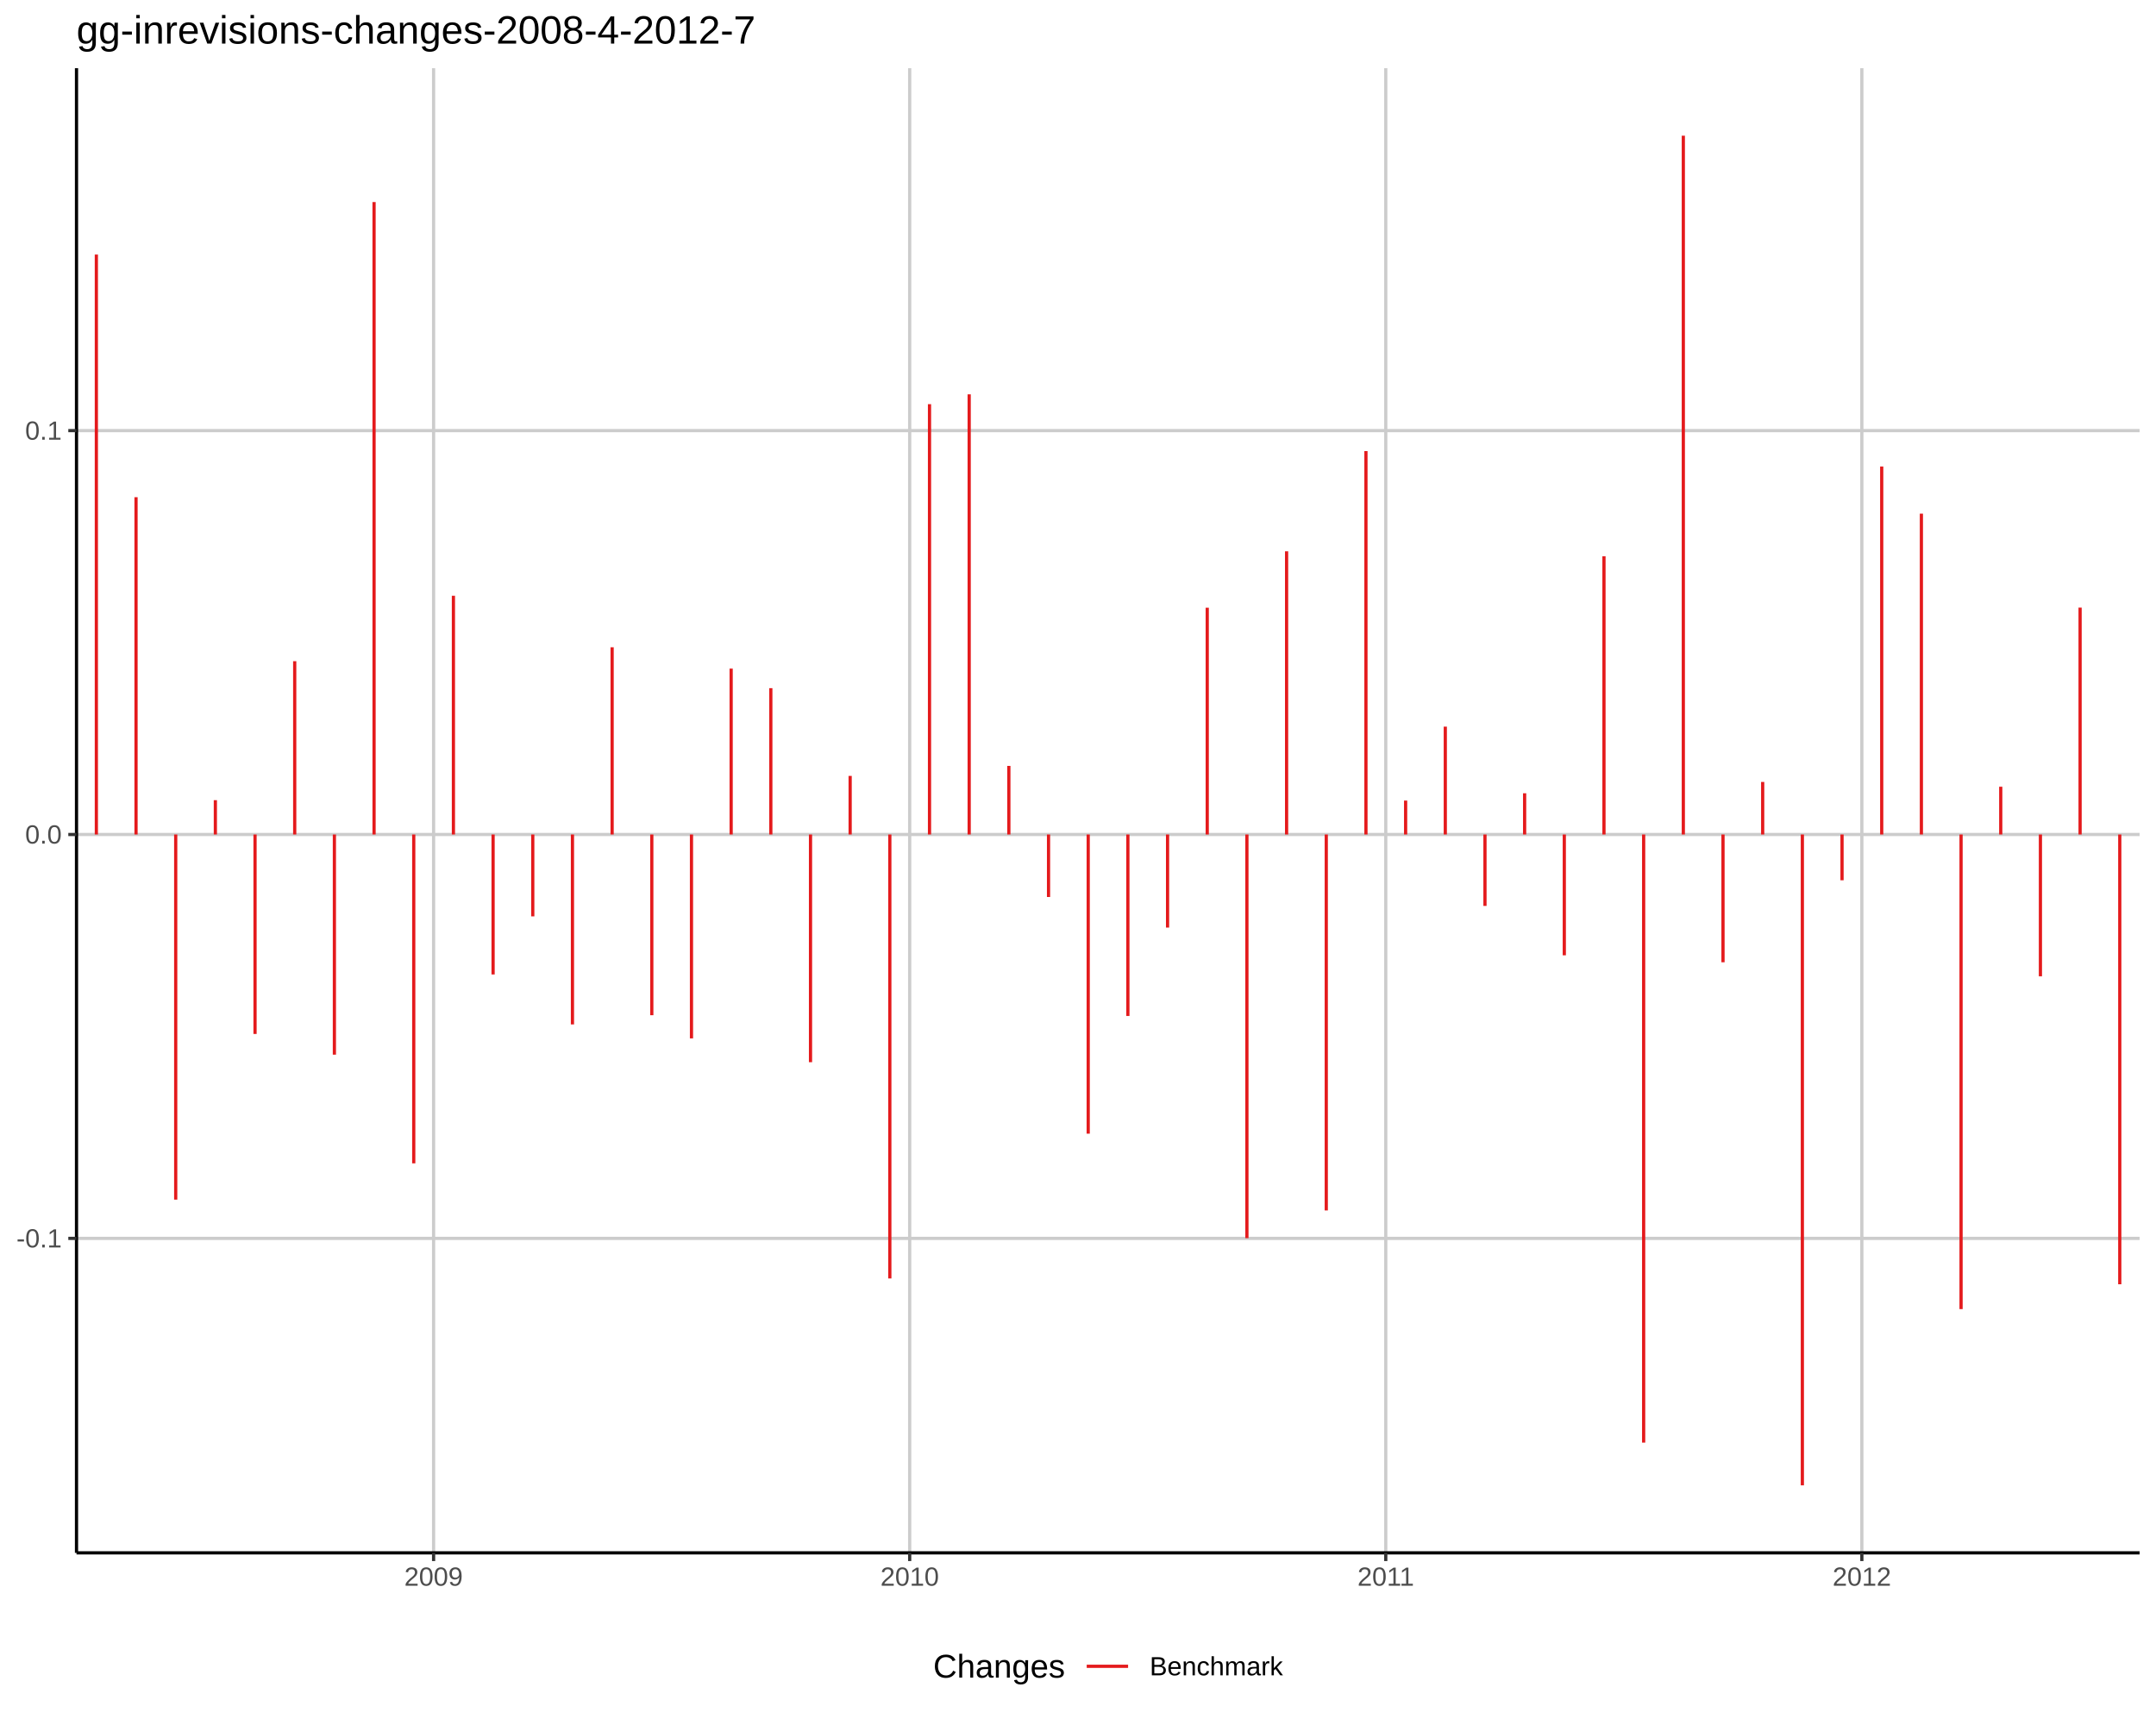
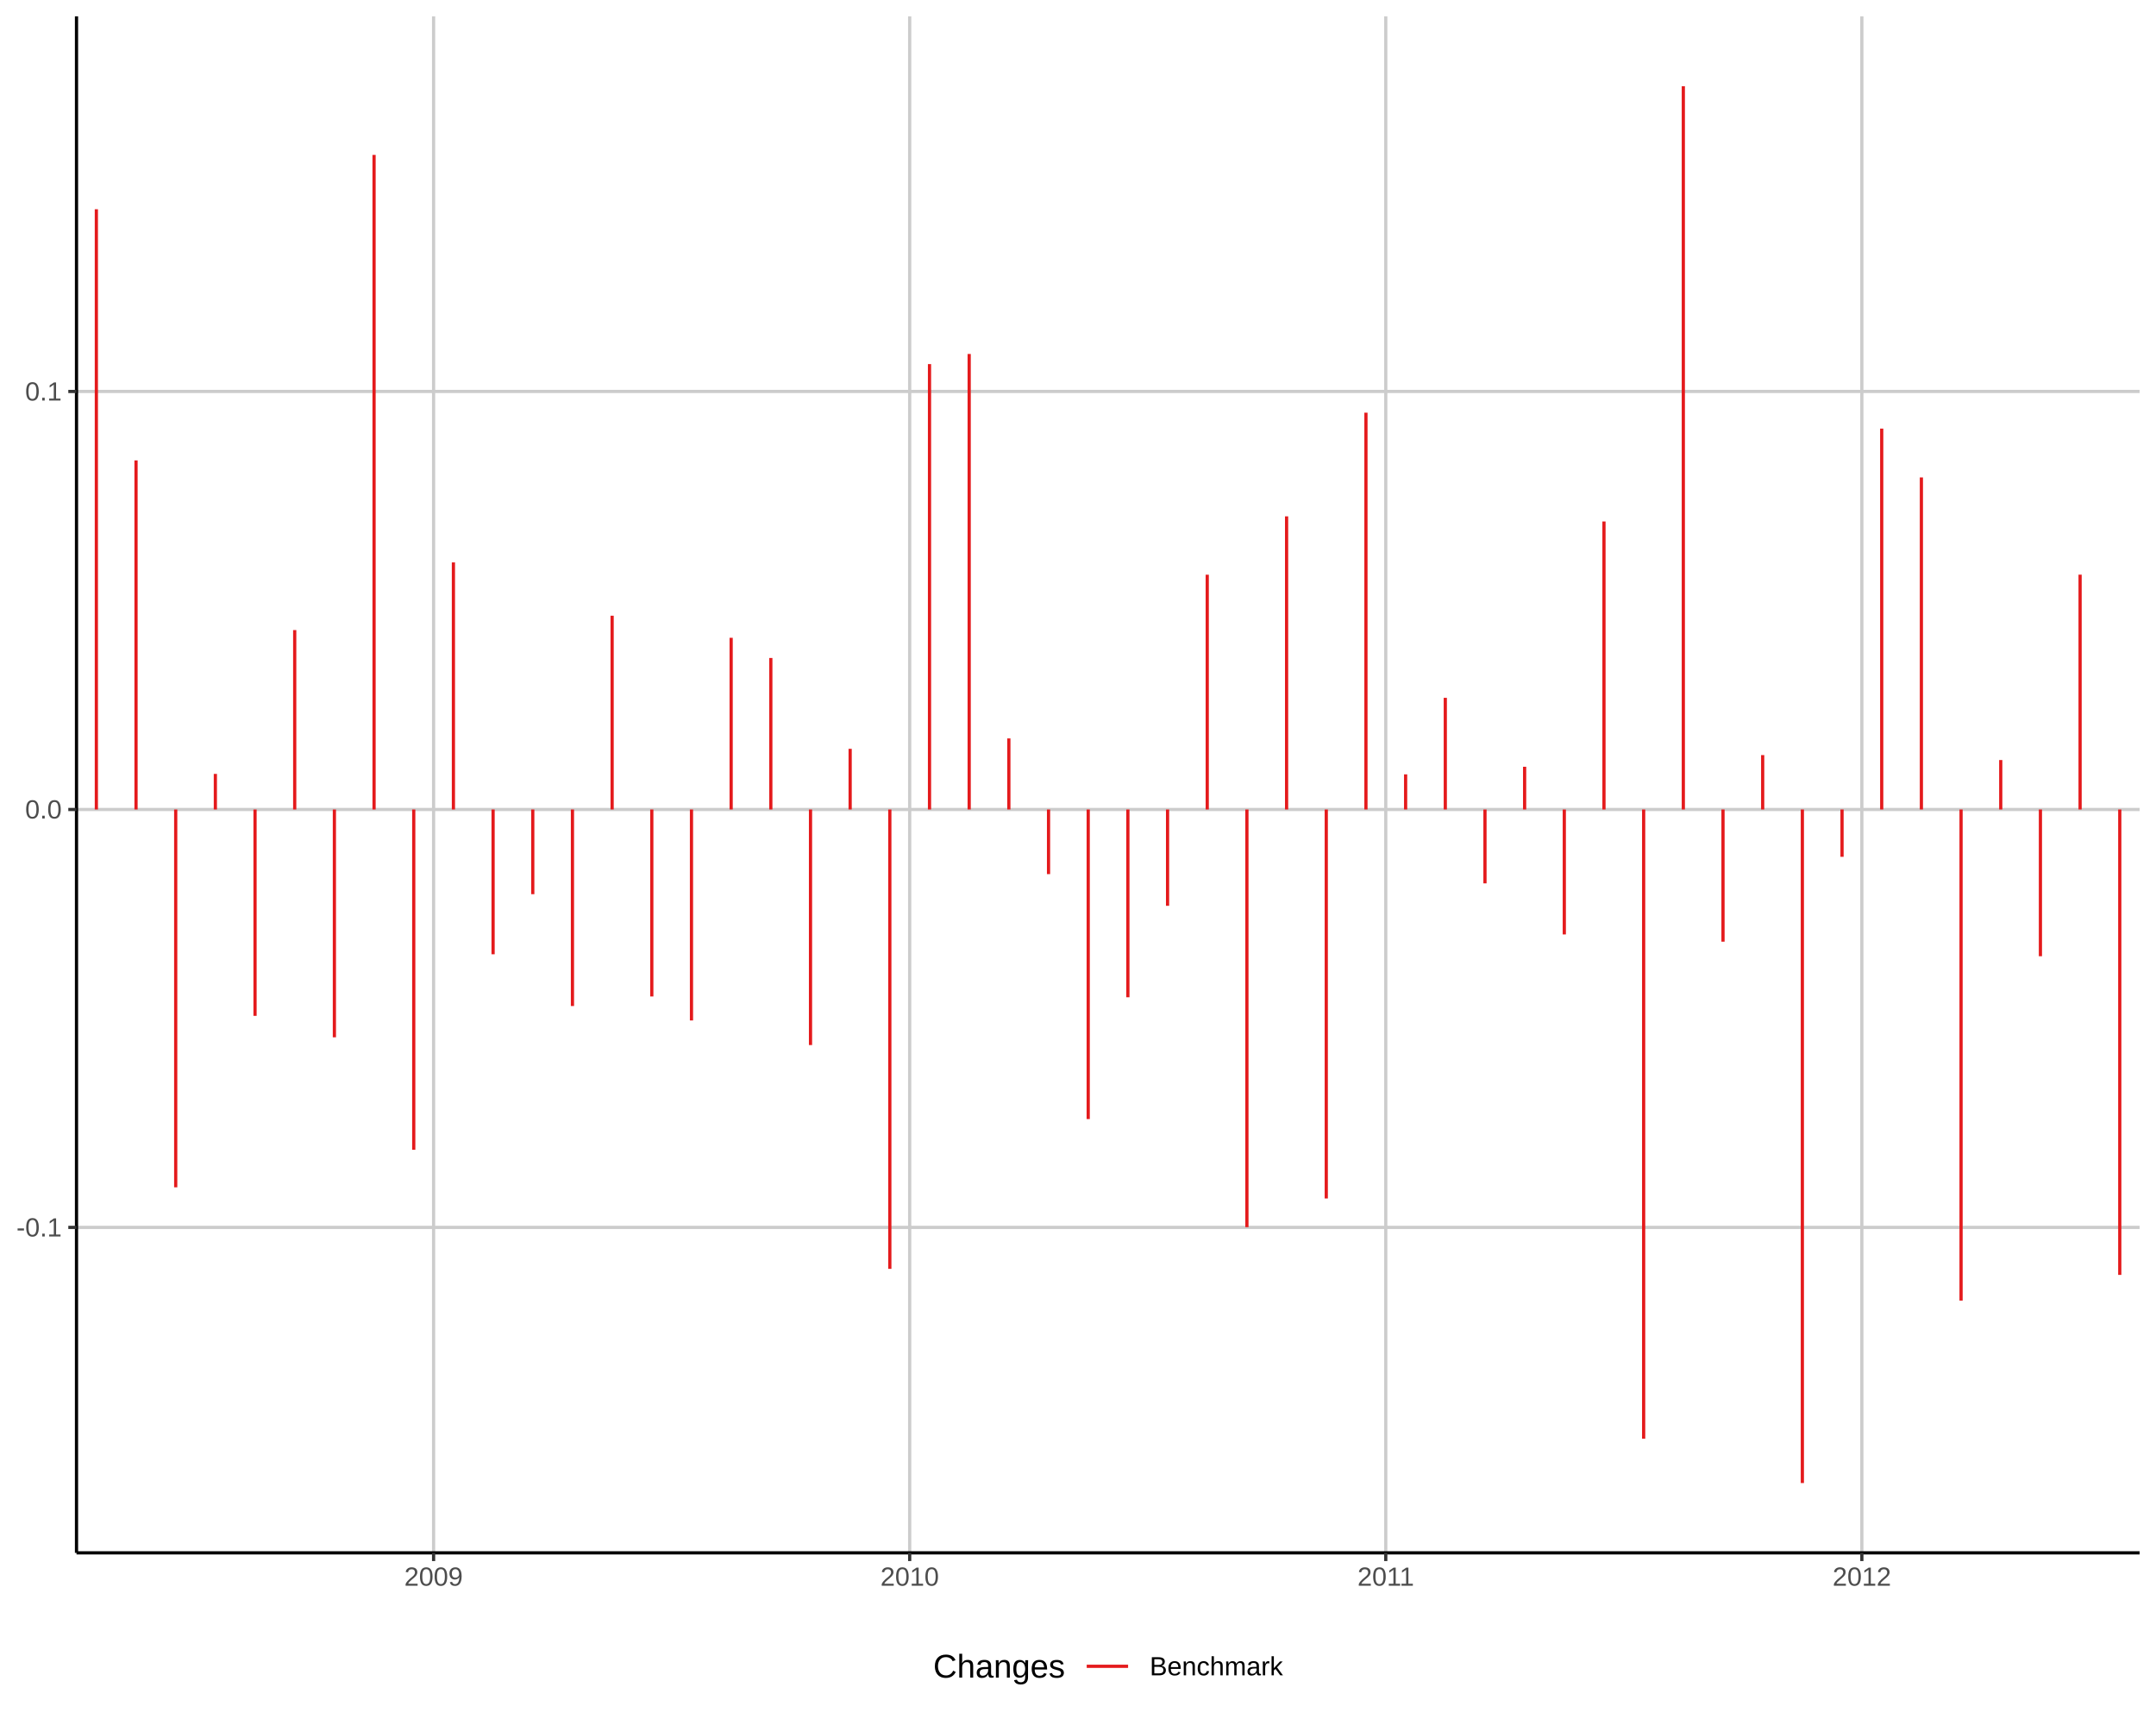
<svg xmlns="http://www.w3.org/2000/svg" viewBox="0 0 720.00 576.00">
  <defs>
    <style type="text/css">
    line, polyline, polygon, path, rect, circle {
      fill: none;
      stroke: #000000;
      stroke-linecap: round;
      stroke-linejoin: round;
      stroke-miterlimit: 10.00;
    }
  </style>
  </defs>
  <rect width="100%" height="100%" style="stroke: none; fill: #FFFFFF;" />
  <rect x="0.00" y="0.00" width="720.00" height="576.00" style="stroke-width: 1.07; stroke: #FFFFFF; fill: #FFFFFF;" />
  <defs>
-     <clipPath id="cpMjUuNTV8NzE0LjUyfDUxOC41MnwyMi43Nw==">
-       <rect x="25.55" y="22.77" width="688.97" height="495.74" />
+     <clipPath id="cpMjUuNTV8NzE0LjUyfDUxOC41Mnw1LjQ4">
+       <rect x="25.55" y="5.48" width="688.97" height="513.04" />
    </clipPath>
  </defs>
-   <rect x="25.55" y="22.77" width="688.97" height="495.74" style="stroke-width: 1.07; stroke: none; fill: #FFFFFF;" clip-path="url(#cpMjUuNTV8NzE0LjUyfDUxOC41MnwyMi43Nw==)" />
-   <polyline points="25.55,413.51 714.52,413.51 " style="stroke-width: 1.07; stroke: #CCCCCC; stroke-linecap: butt;" clip-path="url(#cpMjUuNTV8NzE0LjUyfDUxOC41MnwyMi43Nw==)" />
-   <polyline points="25.55,278.65 714.52,278.65 " style="stroke-width: 1.07; stroke: #CCCCCC; stroke-linecap: butt;" clip-path="url(#cpMjUuNTV8NzE0LjUyfDUxOC41MnwyMi43Nw==)" />
-   <polyline points="25.55,143.79 714.52,143.79 " style="stroke-width: 1.07; stroke: #CCCCCC; stroke-linecap: butt;" clip-path="url(#cpMjUuNTV8NzE0LjUyfDUxOC41MnwyMi43Nw==)" />
-   <polyline points="144.80,518.52 144.80,22.77 " style="stroke-width: 1.07; stroke: #CCCCCC; stroke-linecap: butt;" clip-path="url(#cpMjUuNTV8NzE0LjUyfDUxOC41MnwyMi43Nw==)" />
-   <polyline points="303.79,518.52 303.79,22.77 " style="stroke-width: 1.07; stroke: #CCCCCC; stroke-linecap: butt;" clip-path="url(#cpMjUuNTV8NzE0LjUyfDUxOC41MnwyMi43Nw==)" />
-   <polyline points="462.78,518.52 462.78,22.77 " style="stroke-width: 1.07; stroke: #CCCCCC; stroke-linecap: butt;" clip-path="url(#cpMjUuNTV8NzE0LjUyfDUxOC41MnwyMi43Nw==)" />
-   <polyline points="621.77,518.52 621.77,22.77 " style="stroke-width: 1.07; stroke: #CCCCCC; stroke-linecap: butt;" clip-path="url(#cpMjUuNTV8NzE0LjUyfDUxOC41MnwyMi43Nw==)" />
-   <line x1="32.18" y1="85.00" x2="32.18" y2="278.65" style="stroke-width: 1.07; stroke: #E41A1C; stroke-linecap: butt;" clip-path="url(#cpMjUuNTV8NzE0LjUyfDUxOC41MnwyMi43Nw==)" />
-   <line x1="45.43" y1="166.03" x2="45.43" y2="278.65" style="stroke-width: 1.07; stroke: #E41A1C; stroke-linecap: butt;" clip-path="url(#cpMjUuNTV8NzE0LjUyfDUxOC41MnwyMi43Nw==)" />
-   <line x1="58.68" y1="400.57" x2="58.68" y2="278.65" style="stroke-width: 1.07; stroke: #E41A1C; stroke-linecap: butt;" clip-path="url(#cpMjUuNTV8NzE0LjUyfDUxOC41MnwyMi43Nw==)" />
-   <line x1="71.92" y1="267.18" x2="71.92" y2="278.65" style="stroke-width: 1.07; stroke: #E41A1C; stroke-linecap: butt;" clip-path="url(#cpMjUuNTV8NzE0LjUyfDUxOC41MnwyMi43Nw==)" />
-   <line x1="85.17" y1="345.25" x2="85.17" y2="278.65" style="stroke-width: 1.07; stroke: #E41A1C; stroke-linecap: butt;" clip-path="url(#cpMjUuNTV8NzE0LjUyfDUxOC41MnwyMi43Nw==)" />
-   <line x1="98.42" y1="220.78" x2="98.42" y2="278.65" style="stroke-width: 1.07; stroke: #E41A1C; stroke-linecap: butt;" clip-path="url(#cpMjUuNTV8NzE0LjUyfDUxOC41MnwyMi43Nw==)" />
-   <line x1="111.67" y1="352.16" x2="111.67" y2="278.65" style="stroke-width: 1.07; stroke: #E41A1C; stroke-linecap: butt;" clip-path="url(#cpMjUuNTV8NzE0LjUyfDUxOC41MnwyMi43Nw==)" />
-   <line x1="124.92" y1="67.46" x2="124.92" y2="278.65" style="stroke-width: 1.07; stroke: #E41A1C; stroke-linecap: butt;" clip-path="url(#cpMjUuNTV8NzE0LjUyfDUxOC41MnwyMi43Nw==)" />
-   <line x1="138.17" y1="388.46" x2="138.17" y2="278.65" style="stroke-width: 1.07; stroke: #E41A1C; stroke-linecap: butt;" clip-path="url(#cpMjUuNTV8NzE0LjUyfDUxOC41MnwyMi43Nw==)" />
-   <line x1="151.42" y1="198.94" x2="151.42" y2="278.65" style="stroke-width: 1.07; stroke: #E41A1C; stroke-linecap: butt;" clip-path="url(#cpMjUuNTV8NzE0LjUyfDUxOC41MnwyMi43Nw==)" />
-   <line x1="164.67" y1="325.38" x2="164.67" y2="278.65" style="stroke-width: 1.07; stroke: #E41A1C; stroke-linecap: butt;" clip-path="url(#cpMjUuNTV8NzE0LjUyfDUxOC41MnwyMi43Nw==)" />
-   <line x1="177.92" y1="305.99" x2="177.92" y2="278.65" style="stroke-width: 1.07; stroke: #E41A1C; stroke-linecap: butt;" clip-path="url(#cpMjUuNTV8NzE0LjUyfDUxOC41MnwyMi43Nw==)" />
-   <line x1="191.17" y1="342.07" x2="191.17" y2="278.65" style="stroke-width: 1.07; stroke: #E41A1C; stroke-linecap: butt;" clip-path="url(#cpMjUuNTV8NzE0LjUyfDUxOC41MnwyMi43Nw==)" />
-   <line x1="204.42" y1="216.14" x2="204.42" y2="278.65" style="stroke-width: 1.07; stroke: #E41A1C; stroke-linecap: butt;" clip-path="url(#cpMjUuNTV8NzE0LjUyfDUxOC41MnwyMi43Nw==)" />
-   <line x1="217.67" y1="339.00" x2="217.67" y2="278.65" style="stroke-width: 1.07; stroke: #E41A1C; stroke-linecap: butt;" clip-path="url(#cpMjUuNTV8NzE0LjUyfDUxOC41MnwyMi43Nw==)" />
-   <line x1="230.92" y1="346.74" x2="230.92" y2="278.65" style="stroke-width: 1.07; stroke: #E41A1C; stroke-linecap: butt;" clip-path="url(#cpMjUuNTV8NzE0LjUyfDUxOC41MnwyMi43Nw==)" />
-   <line x1="244.17" y1="223.26" x2="244.17" y2="278.65" style="stroke-width: 1.07; stroke: #E41A1C; stroke-linecap: butt;" clip-path="url(#cpMjUuNTV8NzE0LjUyfDUxOC41MnwyMi43Nw==)" />
-   <line x1="257.42" y1="229.78" x2="257.42" y2="278.65" style="stroke-width: 1.07; stroke: #E41A1C; stroke-linecap: butt;" clip-path="url(#cpMjUuNTV8NzE0LjUyfDUxOC41MnwyMi43Nw==)" />
-   <line x1="270.67" y1="354.68" x2="270.67" y2="278.65" style="stroke-width: 1.07; stroke: #E41A1C; stroke-linecap: butt;" clip-path="url(#cpMjUuNTV8NzE0LjUyfDUxOC41MnwyMi43Nw==)" />
-   <line x1="283.91" y1="259.09" x2="283.91" y2="278.65" style="stroke-width: 1.07; stroke: #E41A1C; stroke-linecap: butt;" clip-path="url(#cpMjUuNTV8NzE0LjUyfDUxOC41MnwyMi43Nw==)" />
-   <line x1="297.16" y1="426.89" x2="297.16" y2="278.65" style="stroke-width: 1.07; stroke: #E41A1C; stroke-linecap: butt;" clip-path="url(#cpMjUuNTV8NzE0LjUyfDUxOC41MnwyMi43Nw==)" />
-   <line x1="310.41" y1="134.95" x2="310.41" y2="278.65" style="stroke-width: 1.07; stroke: #E41A1C; stroke-linecap: butt;" clip-path="url(#cpMjUuNTV8NzE0LjUyfDUxOC41MnwyMi43Nw==)" />
-   <line x1="323.66" y1="131.68" x2="323.66" y2="278.65" style="stroke-width: 1.07; stroke: #E41A1C; stroke-linecap: butt;" clip-path="url(#cpMjUuNTV8NzE0LjUyfDUxOC41MnwyMi43Nw==)" />
-   <line x1="336.91" y1="255.74" x2="336.91" y2="278.65" style="stroke-width: 1.07; stroke: #E41A1C; stroke-linecap: butt;" clip-path="url(#cpMjUuNTV8NzE0LjUyfDUxOC41MnwyMi43Nw==)" />
-   <line x1="350.16" y1="299.52" x2="350.16" y2="278.65" style="stroke-width: 1.07; stroke: #E41A1C; stroke-linecap: butt;" clip-path="url(#cpMjUuNTV8NzE0LjUyfDUxOC41MnwyMi43Nw==)" />
-   <line x1="363.41" y1="378.55" x2="363.41" y2="278.65" style="stroke-width: 1.07; stroke: #E41A1C; stroke-linecap: butt;" clip-path="url(#cpMjUuNTV8NzE0LjUyfDUxOC41MnwyMi43Nw==)" />
-   <line x1="376.66" y1="339.25" x2="376.66" y2="278.65" style="stroke-width: 1.07; stroke: #E41A1C; stroke-linecap: butt;" clip-path="url(#cpMjUuNTV8NzE0LjUyfDUxOC41MnwyMi43Nw==)" />
-   <line x1="389.91" y1="309.74" x2="389.91" y2="278.65" style="stroke-width: 1.07; stroke: #E41A1C; stroke-linecap: butt;" clip-path="url(#cpMjUuNTV8NzE0LjUyfDUxOC41MnwyMi43Nw==)" />
-   <line x1="403.16" y1="202.92" x2="403.16" y2="278.65" style="stroke-width: 1.07; stroke: #E41A1C; stroke-linecap: butt;" clip-path="url(#cpMjUuNTV8NzE0LjUyfDUxOC41MnwyMi43Nw==)" />
-   <line x1="416.41" y1="413.43" x2="416.41" y2="278.65" style="stroke-width: 1.07; stroke: #E41A1C; stroke-linecap: butt;" clip-path="url(#cpMjUuNTV8NzE0LjUyfDUxOC41MnwyMi43Nw==)" />
-   <line x1="429.66" y1="184.08" x2="429.66" y2="278.65" style="stroke-width: 1.07; stroke: #E41A1C; stroke-linecap: butt;" clip-path="url(#cpMjUuNTV8NzE0LjUyfDUxOC41MnwyMi43Nw==)" />
-   <line x1="442.91" y1="404.17" x2="442.91" y2="278.65" style="stroke-width: 1.07; stroke: #E41A1C; stroke-linecap: butt;" clip-path="url(#cpMjUuNTV8NzE0LjUyfDUxOC41MnwyMi43Nw==)" />
-   <line x1="456.16" y1="150.63" x2="456.16" y2="278.65" style="stroke-width: 1.07; stroke: #E41A1C; stroke-linecap: butt;" clip-path="url(#cpMjUuNTV8NzE0LjUyfDUxOC41MnwyMi43Nw==)" />
-   <line x1="469.41" y1="267.33" x2="469.41" y2="278.65" style="stroke-width: 1.07; stroke: #E41A1C; stroke-linecap: butt;" clip-path="url(#cpMjUuNTV8NzE0LjUyfDUxOC41MnwyMi43Nw==)" />
-   <line x1="482.66" y1="242.63" x2="482.66" y2="278.65" style="stroke-width: 1.07; stroke: #E41A1C; stroke-linecap: butt;" clip-path="url(#cpMjUuNTV8NzE0LjUyfDUxOC41MnwyMi43Nw==)" />
-   <line x1="495.91" y1="302.50" x2="495.91" y2="278.65" style="stroke-width: 1.07; stroke: #E41A1C; stroke-linecap: butt;" clip-path="url(#cpMjUuNTV8NzE0LjUyfDUxOC41MnwyMi43Nw==)" />
-   <line x1="509.15" y1="264.88" x2="509.15" y2="278.65" style="stroke-width: 1.07; stroke: #E41A1C; stroke-linecap: butt;" clip-path="url(#cpMjUuNTV8NzE0LjUyfDUxOC41MnwyMi43Nw==)" />
-   <line x1="522.40" y1="318.98" x2="522.40" y2="278.65" style="stroke-width: 1.07; stroke: #E41A1C; stroke-linecap: butt;" clip-path="url(#cpMjUuNTV8NzE0LjUyfDUxOC41MnwyMi43Nw==)" />
-   <line x1="535.65" y1="185.74" x2="535.65" y2="278.65" style="stroke-width: 1.07; stroke: #E41A1C; stroke-linecap: butt;" clip-path="url(#cpMjUuNTV8NzE0LjUyfDUxOC41MnwyMi43Nw==)" />
-   <line x1="548.90" y1="481.70" x2="548.90" y2="278.65" style="stroke-width: 1.07; stroke: #E41A1C; stroke-linecap: butt;" clip-path="url(#cpMjUuNTV8NzE0LjUyfDUxOC41MnwyMi43Nw==)" />
-   <line x1="562.15" y1="45.31" x2="562.15" y2="278.65" style="stroke-width: 1.07; stroke: #E41A1C; stroke-linecap: butt;" clip-path="url(#cpMjUuNTV8NzE0LjUyfDUxOC41MnwyMi43Nw==)" />
-   <line x1="575.40" y1="321.31" x2="575.40" y2="278.65" style="stroke-width: 1.07; stroke: #E41A1C; stroke-linecap: butt;" clip-path="url(#cpMjUuNTV8NzE0LjUyfDUxOC41MnwyMi43Nw==)" />
-   <line x1="588.65" y1="261.11" x2="588.65" y2="278.65" style="stroke-width: 1.07; stroke: #E41A1C; stroke-linecap: butt;" clip-path="url(#cpMjUuNTV8NzE0LjUyfDUxOC41MnwyMi43Nw==)" />
-   <line x1="601.90" y1="495.98" x2="601.90" y2="278.65" style="stroke-width: 1.07; stroke: #E41A1C; stroke-linecap: butt;" clip-path="url(#cpMjUuNTV8NzE0LjUyfDUxOC41MnwyMi43Nw==)" />
-   <line x1="615.15" y1="293.94" x2="615.15" y2="278.65" style="stroke-width: 1.07; stroke: #E41A1C; stroke-linecap: butt;" clip-path="url(#cpMjUuNTV8NzE0LjUyfDUxOC41MnwyMi43Nw==)" />
-   <line x1="628.40" y1="155.77" x2="628.40" y2="278.65" style="stroke-width: 1.07; stroke: #E41A1C; stroke-linecap: butt;" clip-path="url(#cpMjUuNTV8NzE0LjUyfDUxOC41MnwyMi43Nw==)" />
-   <line x1="641.65" y1="171.51" x2="641.65" y2="278.65" style="stroke-width: 1.07; stroke: #E41A1C; stroke-linecap: butt;" clip-path="url(#cpMjUuNTV8NzE0LjUyfDUxOC41MnwyMi43Nw==)" />
-   <line x1="654.90" y1="437.13" x2="654.90" y2="278.65" style="stroke-width: 1.07; stroke: #E41A1C; stroke-linecap: butt;" clip-path="url(#cpMjUuNTV8NzE0LjUyfDUxOC41MnwyMi43Nw==)" />
-   <line x1="668.15" y1="262.70" x2="668.15" y2="278.65" style="stroke-width: 1.07; stroke: #E41A1C; stroke-linecap: butt;" clip-path="url(#cpMjUuNTV8NzE0LjUyfDUxOC41MnwyMi43Nw==)" />
-   <line x1="681.40" y1="326.00" x2="681.40" y2="278.65" style="stroke-width: 1.07; stroke: #E41A1C; stroke-linecap: butt;" clip-path="url(#cpMjUuNTV8NzE0LjUyfDUxOC41MnwyMi43Nw==)" />
-   <line x1="694.65" y1="202.89" x2="694.65" y2="278.65" style="stroke-width: 1.07; stroke: #E41A1C; stroke-linecap: butt;" clip-path="url(#cpMjUuNTV8NzE0LjUyfDUxOC41MnwyMi43Nw==)" />
-   <line x1="707.90" y1="428.84" x2="707.90" y2="278.65" style="stroke-width: 1.07; stroke: #E41A1C; stroke-linecap: butt;" clip-path="url(#cpMjUuNTV8NzE0LjUyfDUxOC41MnwyMi43Nw==)" />
+   <rect x="25.55" y="5.48" width="688.97" height="513.04" style="stroke-width: 1.07; stroke: none; fill: #FFFFFF;" clip-path="url(#cpMjUuNTV8NzE0LjUyfDUxOC41Mnw1LjQ4)" />
+   <polyline points="25.55,409.85 714.52,409.85 " style="stroke-width: 1.07; stroke: #CCCCCC; stroke-linecap: butt;" clip-path="url(#cpMjUuNTV8NzE0LjUyfDUxOC41Mnw1LjQ4)" />
+   <polyline points="25.55,270.29 714.52,270.29 " style="stroke-width: 1.07; stroke: #CCCCCC; stroke-linecap: butt;" clip-path="url(#cpMjUuNTV8NzE0LjUyfDUxOC41Mnw1LjQ4)" />
+   <polyline points="25.55,130.72 714.52,130.72 " style="stroke-width: 1.07; stroke: #CCCCCC; stroke-linecap: butt;" clip-path="url(#cpMjUuNTV8NzE0LjUyfDUxOC41Mnw1LjQ4)" />
+   <polyline points="144.80,518.52 144.80,5.48 " style="stroke-width: 1.07; stroke: #CCCCCC; stroke-linecap: butt;" clip-path="url(#cpMjUuNTV8NzE0LjUyfDUxOC41Mnw1LjQ4)" />
+   <polyline points="303.79,518.52 303.79,5.48 " style="stroke-width: 1.07; stroke: #CCCCCC; stroke-linecap: butt;" clip-path="url(#cpMjUuNTV8NzE0LjUyfDUxOC41Mnw1LjQ4)" />
+   <polyline points="462.78,518.52 462.78,5.48 " style="stroke-width: 1.07; stroke: #CCCCCC; stroke-linecap: butt;" clip-path="url(#cpMjUuNTV8NzE0LjUyfDUxOC41Mnw1LjQ4)" />
+   <polyline points="621.77,518.52 621.77,5.48 " style="stroke-width: 1.07; stroke: #CCCCCC; stroke-linecap: butt;" clip-path="url(#cpMjUuNTV8NzE0LjUyfDUxOC41Mnw1LjQ4)" />
+   <line x1="32.18" y1="69.87" x2="32.18" y2="270.29" style="stroke-width: 1.07; stroke: #E41A1C; stroke-linecap: butt;" clip-path="url(#cpMjUuNTV8NzE0LjUyfDUxOC41Mnw1LjQ4)" />
+   <line x1="45.43" y1="153.73" x2="45.43" y2="270.29" style="stroke-width: 1.07; stroke: #E41A1C; stroke-linecap: butt;" clip-path="url(#cpMjUuNTV8NzE0LjUyfDUxOC41Mnw1LjQ4)" />
+   <line x1="58.68" y1="396.46" x2="58.68" y2="270.29" style="stroke-width: 1.07; stroke: #E41A1C; stroke-linecap: butt;" clip-path="url(#cpMjUuNTV8NzE0LjUyfDUxOC41Mnw1LjQ4)" />
+   <line x1="71.92" y1="258.41" x2="71.92" y2="270.29" style="stroke-width: 1.07; stroke: #E41A1C; stroke-linecap: butt;" clip-path="url(#cpMjUuNTV8NzE0LjUyfDUxOC41Mnw1LjQ4)" />
+   <line x1="85.17" y1="339.20" x2="85.17" y2="270.29" style="stroke-width: 1.07; stroke: #E41A1C; stroke-linecap: butt;" clip-path="url(#cpMjUuNTV8NzE0LjUyfDUxOC41Mnw1LjQ4)" />
+   <line x1="98.42" y1="210.39" x2="98.42" y2="270.29" style="stroke-width: 1.07; stroke: #E41A1C; stroke-linecap: butt;" clip-path="url(#cpMjUuNTV8NzE0LjUyfDUxOC41Mnw1LjQ4)" />
+   <line x1="111.67" y1="346.36" x2="111.67" y2="270.29" style="stroke-width: 1.07; stroke: #E41A1C; stroke-linecap: butt;" clip-path="url(#cpMjUuNTV8NzE0LjUyfDUxOC41Mnw1LjQ4)" />
+   <line x1="124.92" y1="51.72" x2="124.92" y2="270.29" style="stroke-width: 1.07; stroke: #E41A1C; stroke-linecap: butt;" clip-path="url(#cpMjUuNTV8NzE0LjUyfDUxOC41Mnw1LjQ4)" />
+   <line x1="138.17" y1="383.92" x2="138.17" y2="270.29" style="stroke-width: 1.07; stroke: #E41A1C; stroke-linecap: butt;" clip-path="url(#cpMjUuNTV8NzE0LjUyfDUxOC41Mnw1LjQ4)" />
+   <line x1="151.42" y1="187.79" x2="151.42" y2="270.29" style="stroke-width: 1.07; stroke: #E41A1C; stroke-linecap: butt;" clip-path="url(#cpMjUuNTV8NzE0LjUyfDUxOC41Mnw1LjQ4)" />
+   <line x1="164.67" y1="318.65" x2="164.67" y2="270.29" style="stroke-width: 1.07; stroke: #E41A1C; stroke-linecap: butt;" clip-path="url(#cpMjUuNTV8NzE0LjUyfDUxOC41Mnw1LjQ4)" />
+   <line x1="177.92" y1="298.58" x2="177.92" y2="270.29" style="stroke-width: 1.07; stroke: #E41A1C; stroke-linecap: butt;" clip-path="url(#cpMjUuNTV8NzE0LjUyfDUxOC41Mnw1LjQ4)" />
+   <line x1="191.17" y1="335.92" x2="191.17" y2="270.29" style="stroke-width: 1.07; stroke: #E41A1C; stroke-linecap: butt;" clip-path="url(#cpMjUuNTV8NzE0LjUyfDUxOC41Mnw1LjQ4)" />
+   <line x1="204.42" y1="205.59" x2="204.42" y2="270.29" style="stroke-width: 1.07; stroke: #E41A1C; stroke-linecap: butt;" clip-path="url(#cpMjUuNTV8NzE0LjUyfDUxOC41Mnw1LjQ4)" />
+   <line x1="217.67" y1="332.74" x2="217.67" y2="270.29" style="stroke-width: 1.07; stroke: #E41A1C; stroke-linecap: butt;" clip-path="url(#cpMjUuNTV8NzE0LjUyfDUxOC41Mnw1LjQ4)" />
+   <line x1="230.92" y1="340.75" x2="230.92" y2="270.29" style="stroke-width: 1.07; stroke: #E41A1C; stroke-linecap: butt;" clip-path="url(#cpMjUuNTV8NzE0LjUyfDUxOC41Mnw1LjQ4)" />
+   <line x1="244.17" y1="212.96" x2="244.17" y2="270.29" style="stroke-width: 1.07; stroke: #E41A1C; stroke-linecap: butt;" clip-path="url(#cpMjUuNTV8NzE0LjUyfDUxOC41Mnw1LjQ4)" />
+   <line x1="257.42" y1="219.71" x2="257.42" y2="270.29" style="stroke-width: 1.07; stroke: #E41A1C; stroke-linecap: butt;" clip-path="url(#cpMjUuNTV8NzE0LjUyfDUxOC41Mnw1LjQ4)" />
+   <line x1="270.67" y1="348.96" x2="270.67" y2="270.29" style="stroke-width: 1.07; stroke: #E41A1C; stroke-linecap: butt;" clip-path="url(#cpMjUuNTV8NzE0LjUyfDUxOC41Mnw1LjQ4)" />
+   <line x1="283.91" y1="250.04" x2="283.91" y2="270.29" style="stroke-width: 1.07; stroke: #E41A1C; stroke-linecap: butt;" clip-path="url(#cpMjUuNTV8NzE0LjUyfDUxOC41Mnw1LjQ4)" />
+   <line x1="297.16" y1="423.69" x2="297.16" y2="270.29" style="stroke-width: 1.07; stroke: #E41A1C; stroke-linecap: butt;" clip-path="url(#cpMjUuNTV8NzE0LjUyfDUxOC41Mnw1LjQ4)" />
+   <line x1="310.41" y1="121.57" x2="310.41" y2="270.29" style="stroke-width: 1.07; stroke: #E41A1C; stroke-linecap: butt;" clip-path="url(#cpMjUuNTV8NzE0LjUyfDUxOC41Mnw1LjQ4)" />
+   <line x1="323.66" y1="118.19" x2="323.66" y2="270.29" style="stroke-width: 1.07; stroke: #E41A1C; stroke-linecap: butt;" clip-path="url(#cpMjUuNTV8NzE0LjUyfDUxOC41Mnw1LjQ4)" />
+   <line x1="336.91" y1="246.57" x2="336.91" y2="270.29" style="stroke-width: 1.07; stroke: #E41A1C; stroke-linecap: butt;" clip-path="url(#cpMjUuNTV8NzE0LjUyfDUxOC41Mnw1LjQ4)" />
+   <line x1="350.16" y1="291.88" x2="350.16" y2="270.29" style="stroke-width: 1.07; stroke: #E41A1C; stroke-linecap: butt;" clip-path="url(#cpMjUuNTV8NzE0LjUyfDUxOC41Mnw1LjQ4)" />
+   <line x1="363.41" y1="373.67" x2="363.41" y2="270.29" style="stroke-width: 1.07; stroke: #E41A1C; stroke-linecap: butt;" clip-path="url(#cpMjUuNTV8NzE0LjUyfDUxOC41Mnw1LjQ4)" />
+   <line x1="376.66" y1="333.00" x2="376.66" y2="270.29" style="stroke-width: 1.07; stroke: #E41A1C; stroke-linecap: butt;" clip-path="url(#cpMjUuNTV8NzE0LjUyfDUxOC41Mnw1LjQ4)" />
+   <line x1="389.91" y1="302.46" x2="389.91" y2="270.29" style="stroke-width: 1.07; stroke: #E41A1C; stroke-linecap: butt;" clip-path="url(#cpMjUuNTV8NzE0LjUyfDUxOC41Mnw1LjQ4)" />
+   <line x1="403.16" y1="191.91" x2="403.16" y2="270.29" style="stroke-width: 1.07; stroke: #E41A1C; stroke-linecap: butt;" clip-path="url(#cpMjUuNTV8NzE0LjUyfDUxOC41Mnw1LjQ4)" />
+   <line x1="416.41" y1="409.76" x2="416.41" y2="270.29" style="stroke-width: 1.07; stroke: #E41A1C; stroke-linecap: butt;" clip-path="url(#cpMjUuNTV8NzE0LjUyfDUxOC41Mnw1LjQ4)" />
+   <line x1="429.66" y1="172.42" x2="429.66" y2="270.29" style="stroke-width: 1.07; stroke: #E41A1C; stroke-linecap: butt;" clip-path="url(#cpMjUuNTV8NzE0LjUyfDUxOC41Mnw1LjQ4)" />
+   <line x1="442.91" y1="400.18" x2="442.91" y2="270.29" style="stroke-width: 1.07; stroke: #E41A1C; stroke-linecap: butt;" clip-path="url(#cpMjUuNTV8NzE0LjUyfDUxOC41Mnw1LjQ4)" />
+   <line x1="456.16" y1="137.80" x2="456.16" y2="270.29" style="stroke-width: 1.07; stroke: #E41A1C; stroke-linecap: butt;" clip-path="url(#cpMjUuNTV8NzE0LjUyfDUxOC41Mnw1LjQ4)" />
+   <line x1="469.41" y1="258.57" x2="469.41" y2="270.29" style="stroke-width: 1.07; stroke: #E41A1C; stroke-linecap: butt;" clip-path="url(#cpMjUuNTV8NzE0LjUyfDUxOC41Mnw1LjQ4)" />
+   <line x1="482.66" y1="233.01" x2="482.66" y2="270.29" style="stroke-width: 1.07; stroke: #E41A1C; stroke-linecap: butt;" clip-path="url(#cpMjUuNTV8NzE0LjUyfDUxOC41Mnw1LjQ4)" />
+   <line x1="495.91" y1="294.96" x2="495.91" y2="270.29" style="stroke-width: 1.07; stroke: #E41A1C; stroke-linecap: butt;" clip-path="url(#cpMjUuNTV8NzE0LjUyfDUxOC41Mnw1LjQ4)" />
+   <line x1="509.15" y1="256.04" x2="509.15" y2="270.29" style="stroke-width: 1.07; stroke: #E41A1C; stroke-linecap: butt;" clip-path="url(#cpMjUuNTV8NzE0LjUyfDUxOC41Mnw1LjQ4)" />
+   <line x1="522.40" y1="312.02" x2="522.40" y2="270.29" style="stroke-width: 1.07; stroke: #E41A1C; stroke-linecap: butt;" clip-path="url(#cpMjUuNTV8NzE0LjUyfDUxOC41Mnw1LjQ4)" />
+   <line x1="535.65" y1="174.13" x2="535.65" y2="270.29" style="stroke-width: 1.07; stroke: #E41A1C; stroke-linecap: butt;" clip-path="url(#cpMjUuNTV8NzE0LjUyfDUxOC41Mnw1LjQ4)" />
+   <line x1="548.90" y1="480.41" x2="548.90" y2="270.29" style="stroke-width: 1.07; stroke: #E41A1C; stroke-linecap: butt;" clip-path="url(#cpMjUuNTV8NzE0LjUyfDUxOC41Mnw1LjQ4)" />
+   <line x1="562.15" y1="28.80" x2="562.15" y2="270.29" style="stroke-width: 1.07; stroke: #E41A1C; stroke-linecap: butt;" clip-path="url(#cpMjUuNTV8NzE0LjUyfDUxOC41Mnw1LjQ4)" />
+   <line x1="575.40" y1="314.43" x2="575.40" y2="270.29" style="stroke-width: 1.07; stroke: #E41A1C; stroke-linecap: butt;" clip-path="url(#cpMjUuNTV8NzE0LjUyfDUxOC41Mnw1LjQ4)" />
+   <line x1="588.65" y1="252.13" x2="588.65" y2="270.29" style="stroke-width: 1.07; stroke: #E41A1C; stroke-linecap: butt;" clip-path="url(#cpMjUuNTV8NzE0LjUyfDUxOC41Mnw1LjQ4)" />
+   <line x1="601.90" y1="495.20" x2="601.90" y2="270.29" style="stroke-width: 1.07; stroke: #E41A1C; stroke-linecap: butt;" clip-path="url(#cpMjUuNTV8NzE0LjUyfDUxOC41Mnw1LjQ4)" />
+   <line x1="615.15" y1="286.10" x2="615.15" y2="270.29" style="stroke-width: 1.07; stroke: #E41A1C; stroke-linecap: butt;" clip-path="url(#cpMjUuNTV8NzE0LjUyfDUxOC41Mnw1LjQ4)" />
+   <line x1="628.40" y1="143.12" x2="628.40" y2="270.29" style="stroke-width: 1.07; stroke: #E41A1C; stroke-linecap: butt;" clip-path="url(#cpMjUuNTV8NzE0LjUyfDUxOC41Mnw1LjQ4)" />
+   <line x1="641.65" y1="159.41" x2="641.65" y2="270.29" style="stroke-width: 1.07; stroke: #E41A1C; stroke-linecap: butt;" clip-path="url(#cpMjUuNTV8NzE0LjUyfDUxOC41Mnw1LjQ4)" />
+   <line x1="654.90" y1="434.29" x2="654.90" y2="270.29" style="stroke-width: 1.07; stroke: #E41A1C; stroke-linecap: butt;" clip-path="url(#cpMjUuNTV8NzE0LjUyfDUxOC41Mnw1LjQ4)" />
+   <line x1="668.15" y1="253.78" x2="668.15" y2="270.29" style="stroke-width: 1.07; stroke: #E41A1C; stroke-linecap: butt;" clip-path="url(#cpMjUuNTV8NzE0LjUyfDUxOC41Mnw1LjQ4)" />
+   <line x1="681.40" y1="319.29" x2="681.40" y2="270.29" style="stroke-width: 1.07; stroke: #E41A1C; stroke-linecap: butt;" clip-path="url(#cpMjUuNTV8NzE0LjUyfDUxOC41Mnw1LjQ4)" />
+   <line x1="694.65" y1="191.88" x2="694.65" y2="270.29" style="stroke-width: 1.07; stroke: #E41A1C; stroke-linecap: butt;" clip-path="url(#cpMjUuNTV8NzE0LjUyfDUxOC41Mnw1LjQ4)" />
+   <line x1="707.90" y1="425.71" x2="707.90" y2="270.29" style="stroke-width: 1.07; stroke: #E41A1C; stroke-linecap: butt;" clip-path="url(#cpMjUuNTV8NzE0LjUyfDUxOC41Mnw1LjQ4)" />
  <defs>
    <clipPath id="cpMC4wMHw3MjAuMDB8NTc2LjAwfDAuMDA=">
      <rect x="0.00" y="0.00" width="720.00" height="576.00" />
    </clipPath>
  </defs>
-   <polyline points="25.55,518.52 25.55,22.77 " style="stroke-width: 1.07; stroke-linecap: butt;" clip-path="url(#cpMC4wMHw3MjAuMDB8NTc2LjAwfDAuMDA=)" />
+   <polyline points="25.55,518.52 25.55,5.48 " style="stroke-width: 1.07; stroke-linecap: butt;" clip-path="url(#cpMC4wMHw3MjAuMDB8NTc2LjAwfDAuMDA=)" />
  <g clip-path="url(#cpMC4wMHw3MjAuMDB8NTc2LjAwfDAuMDA=)">
-     <text x="5.48" y="416.54" style="font-size: 8.80px; fill: #4D4D4D; font-family: Liberation Sans;" textLength="15.14px" lengthAdjust="spacingAndGlyphs">-0.1</text>
+     <text x="5.48" y="412.88" style="font-size: 8.80px; fill: #4D4D4D; font-family: Liberation Sans;" textLength="15.14px" lengthAdjust="spacingAndGlyphs">-0.1</text>
  </g>
  <g clip-path="url(#cpMC4wMHw3MjAuMDB8NTc2LjAwfDAuMDA=)">
-     <text x="8.40" y="281.68" style="font-size: 8.80px; fill: #4D4D4D; font-family: Liberation Sans;" textLength="12.22px" lengthAdjust="spacingAndGlyphs">0.0</text>
+     <text x="8.40" y="273.31" style="font-size: 8.80px; fill: #4D4D4D; font-family: Liberation Sans;" textLength="12.22px" lengthAdjust="spacingAndGlyphs">0.0</text>
  </g>
  <g clip-path="url(#cpMC4wMHw3MjAuMDB8NTc2LjAwfDAuMDA=)">
-     <text x="8.40" y="146.82" style="font-size: 8.80px; fill: #4D4D4D; font-family: Liberation Sans;" textLength="12.22px" lengthAdjust="spacingAndGlyphs">0.1</text>
+     <text x="8.40" y="133.75" style="font-size: 8.80px; fill: #4D4D4D; font-family: Liberation Sans;" textLength="12.22px" lengthAdjust="spacingAndGlyphs">0.1</text>
  </g>
-   <polyline points="22.81,413.51 25.55,413.51 " style="stroke-width: 1.07; stroke: #333333; stroke-linecap: butt;" clip-path="url(#cpMC4wMHw3MjAuMDB8NTc2LjAwfDAuMDA=)" />
-   <polyline points="22.81,278.65 25.55,278.65 " style="stroke-width: 1.07; stroke: #333333; stroke-linecap: butt;" clip-path="url(#cpMC4wMHw3MjAuMDB8NTc2LjAwfDAuMDA=)" />
-   <polyline points="22.81,143.79 25.55,143.79 " style="stroke-width: 1.07; stroke: #333333; stroke-linecap: butt;" clip-path="url(#cpMC4wMHw3MjAuMDB8NTc2LjAwfDAuMDA=)" />
+   <polyline points="22.81,409.85 25.55,409.85 " style="stroke-width: 1.07; stroke: #333333; stroke-linecap: butt;" clip-path="url(#cpMC4wMHw3MjAuMDB8NTc2LjAwfDAuMDA=)" />
+   <polyline points="22.81,270.29 25.55,270.29 " style="stroke-width: 1.07; stroke: #333333; stroke-linecap: butt;" clip-path="url(#cpMC4wMHw3MjAuMDB8NTc2LjAwfDAuMDA=)" />
+   <polyline points="22.81,130.72 25.55,130.72 " style="stroke-width: 1.07; stroke: #333333; stroke-linecap: butt;" clip-path="url(#cpMC4wMHw3MjAuMDB8NTc2LjAwfDAuMDA=)" />
  <polyline points="25.55,518.52 714.52,518.52 " style="stroke-width: 1.07; stroke-linecap: butt;" clip-path="url(#cpMC4wMHw3MjAuMDB8NTc2LjAwfDAuMDA=)" />
  <polyline points="144.80,521.26 144.80,518.52 " style="stroke-width: 1.07; stroke: #333333; stroke-linecap: butt;" clip-path="url(#cpMC4wMHw3MjAuMDB8NTc2LjAwfDAuMDA=)" />
  <polyline points="303.79,521.26 303.79,518.52 " style="stroke-width: 1.07; stroke: #333333; stroke-linecap: butt;" clip-path="url(#cpMC4wMHw3MjAuMDB8NTc2LjAwfDAuMDA=)" />
  <polyline points="462.78,521.26 462.78,518.52 " style="stroke-width: 1.07; stroke: #333333; stroke-linecap: butt;" clip-path="url(#cpMC4wMHw3MjAuMDB8NTc2LjAwfDAuMDA=)" />
  <polyline points="621.77,521.26 621.77,518.52 " style="stroke-width: 1.07; stroke: #333333; stroke-linecap: butt;" clip-path="url(#cpMC4wMHw3MjAuMDB8NTc2LjAwfDAuMDA=)" />
  <g clip-path="url(#cpMC4wMHw3MjAuMDB8NTc2LjAwfDAuMDA=)">
    <text x="135.01" y="529.49" style="font-size: 8.80px; fill: #4D4D4D; font-family: Liberation Sans;" textLength="19.56px" lengthAdjust="spacingAndGlyphs">2009</text>
  </g>
  <g clip-path="url(#cpMC4wMHw3MjAuMDB8NTc2LjAwfDAuMDA=)">
    <text x="294.01" y="529.49" style="font-size: 8.80px; fill: #4D4D4D; font-family: Liberation Sans;" textLength="19.56px" lengthAdjust="spacingAndGlyphs">2010</text>
  </g>
  <g clip-path="url(#cpMC4wMHw3MjAuMDB8NTc2LjAwfDAuMDA=)">
    <text x="453.33" y="529.49" style="font-size: 8.80px; fill: #4D4D4D; font-family: Liberation Sans;" textLength="18.91px" lengthAdjust="spacingAndGlyphs">2011</text>
  </g>
  <g clip-path="url(#cpMC4wMHw3MjAuMDB8NTc2LjAwfDAuMDA=)">
    <text x="611.99" y="529.49" style="font-size: 8.80px; fill: #4D4D4D; font-family: Liberation Sans;" textLength="19.56px" lengthAdjust="spacingAndGlyphs">2012</text>
  </g>
  <rect x="306.16" y="542.28" width="127.76" height="28.24" style="stroke-width: 1.07; stroke: none; fill: #FFFFFF;" clip-path="url(#cpMC4wMHw3MjAuMDB8NTc2LjAwfDAuMDA=)" />
  <g clip-path="url(#cpMC4wMHw3MjAuMDB8NTc2LjAwfDAuMDA=)">
    <text x="311.64" y="560.18" style="font-size: 11.00px; font-family: Liberation Sans;" textLength="44.06px" lengthAdjust="spacingAndGlyphs">Changes</text>
  </g>
  <line x1="362.91" y1="556.40" x2="376.73" y2="556.40" style="stroke-width: 1.07; stroke: #E41A1C; stroke-linecap: butt;" clip-path="url(#cpMC4wMHw3MjAuMDB8NTc2LjAwfDAuMDA=)" />
  <g clip-path="url(#cpMC4wMHw3MjAuMDB8NTc2LjAwfDAuMDA=)">
    <text x="383.94" y="559.42" style="font-size: 8.80px; font-family: Liberation Sans;" textLength="44.50px" lengthAdjust="spacingAndGlyphs">Benchmark</text>
  </g>
-   <g clip-path="url(#cpMC4wMHw3MjAuMDB8NTc2LjAwfDAuMDA=)">
-     <text x="25.55" y="14.56" style="font-size: 13.20px; font-family: Liberation Sans;" textLength="226.41px" lengthAdjust="spacingAndGlyphs">gg-inrevisions-changes-2008-4-2012-7</text>
-   </g>
</svg>
